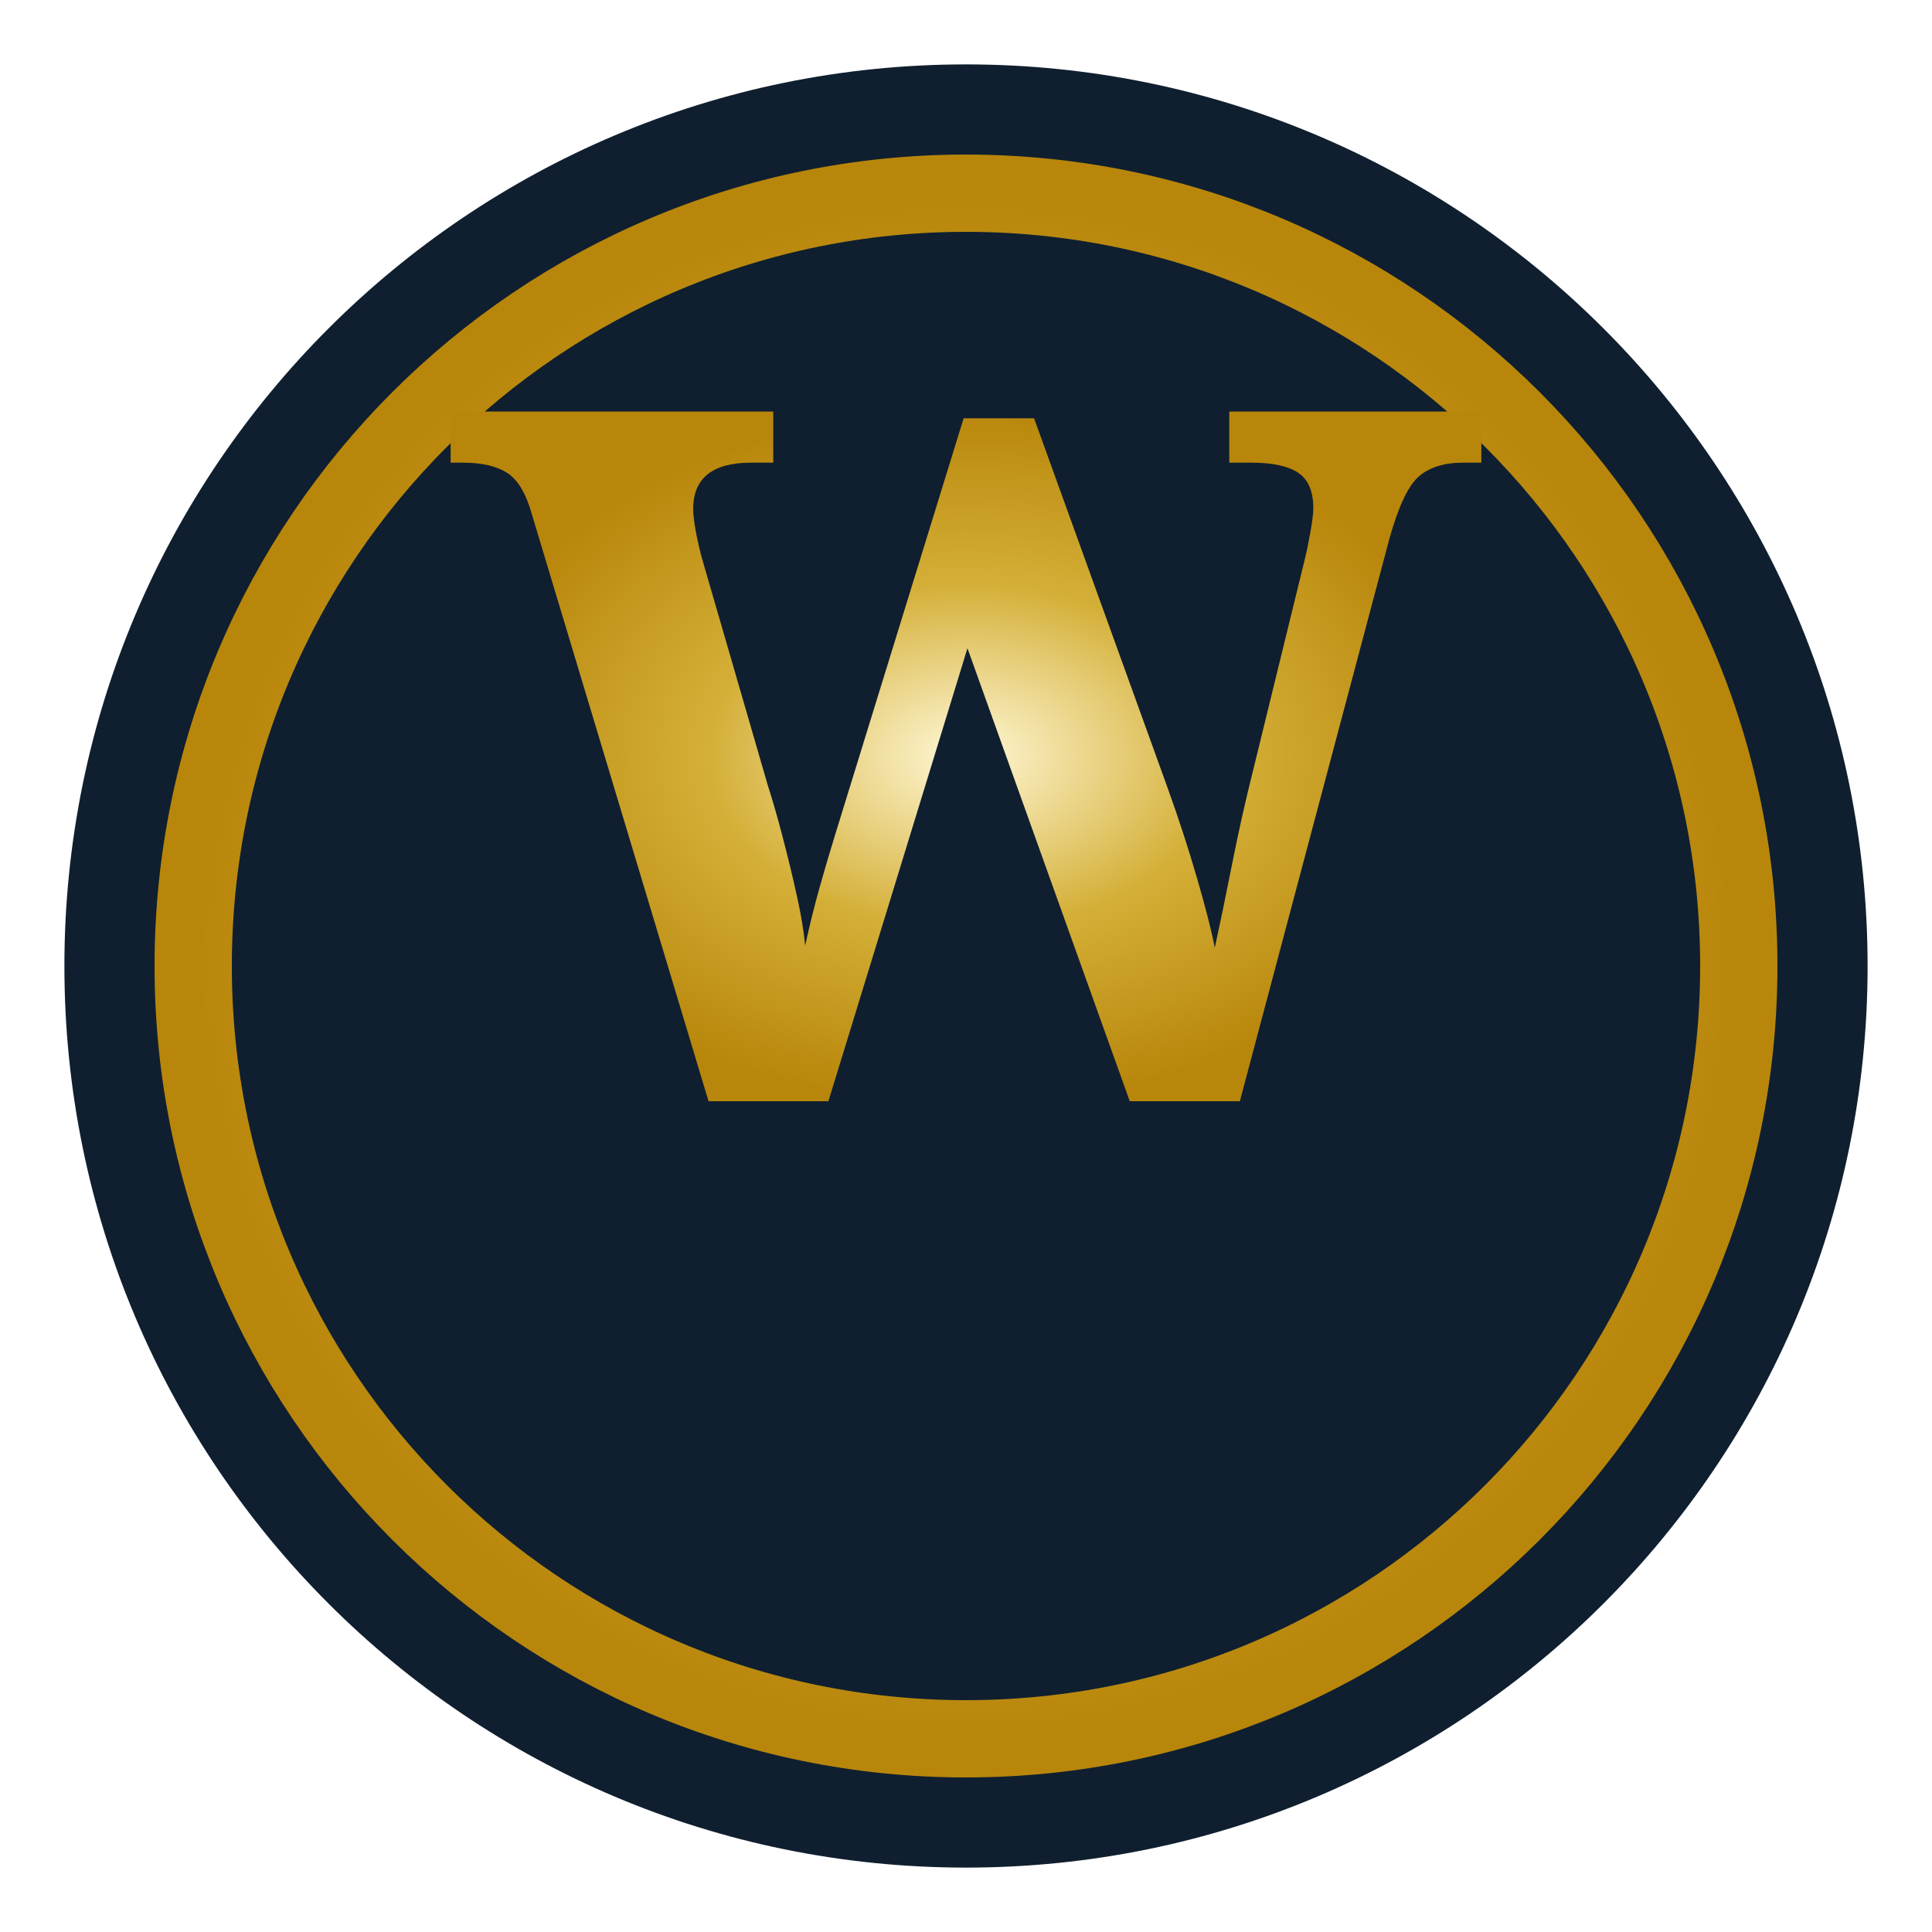
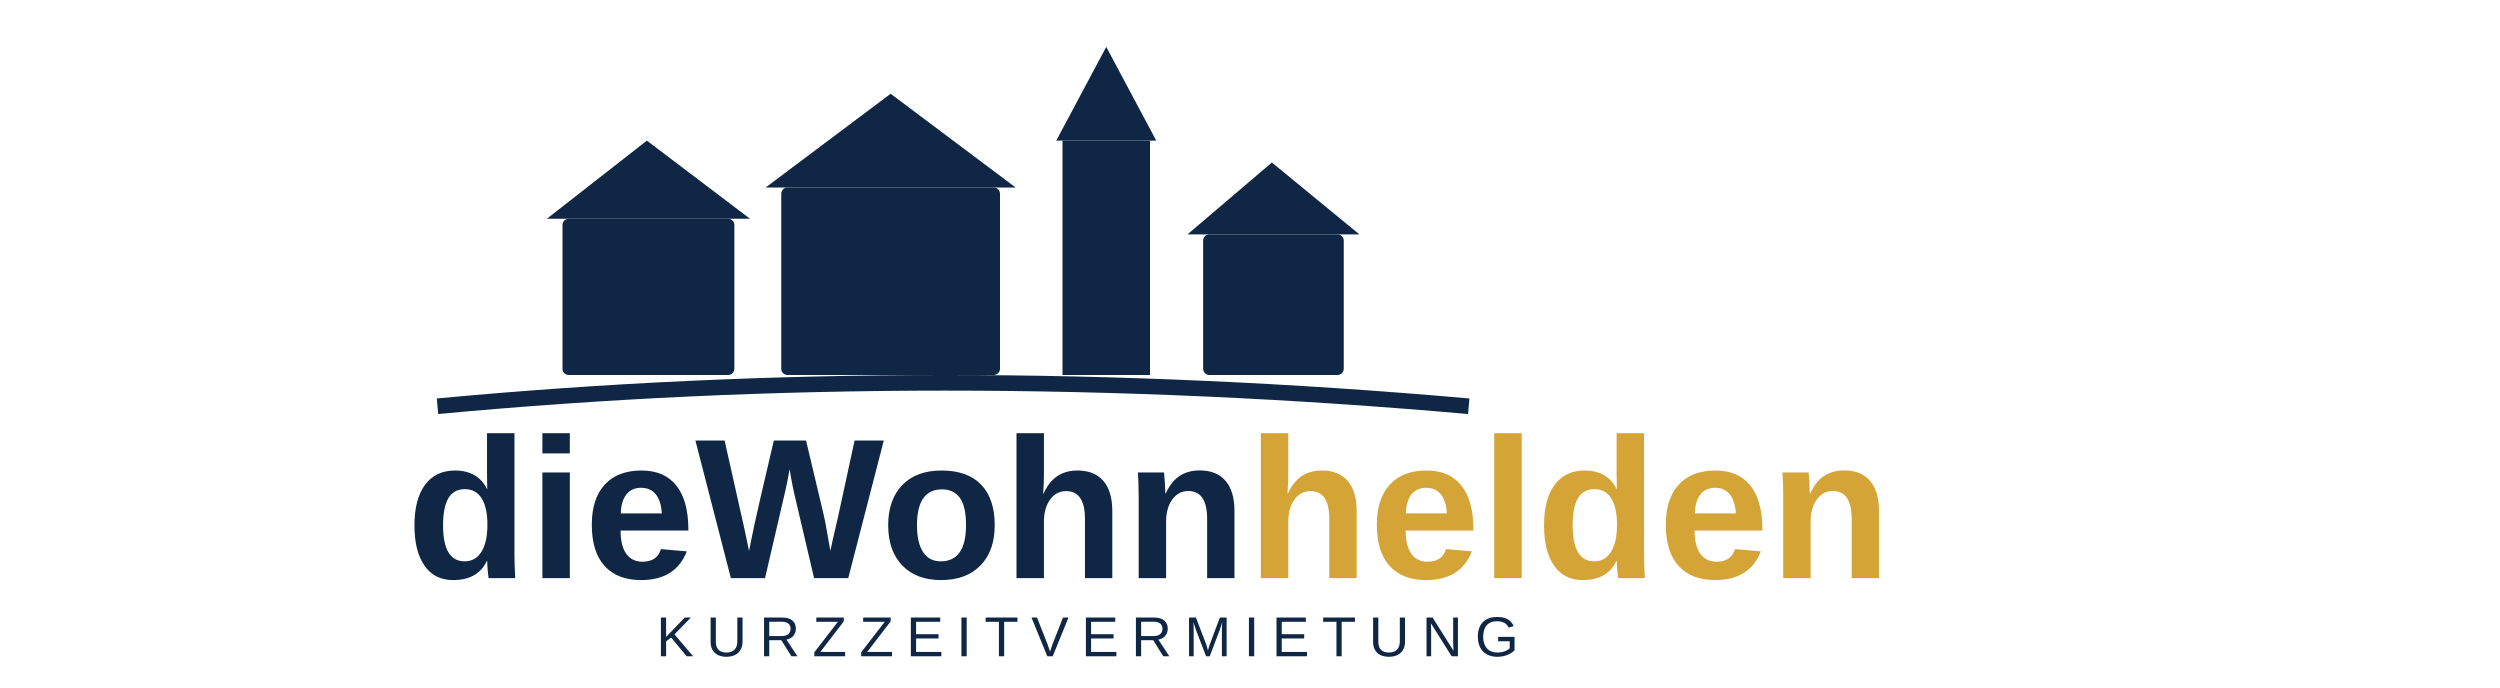
- <svg xmlns="http://www.w3.org/2000/svg" width="300" height="300" viewBox="0 0 300 300">
-   <defs>
-     <radialGradient id="goldGradient" cx="50%" cy="50%" r="50%">
-       <stop offset="0%" stop-color="#fff8d6" />
-       <stop offset="50%" stop-color="#d4af37" />
-       <stop offset="100%" stop-color="#b8860b" />
-     </radialGradient>
-   </defs>
-   <circle cx="150" cy="150" r="140" fill="#0f1f2f" />
-   <circle cx="150" cy="150" r="120" fill="none" stroke="url(#goldGradient)" stroke-width="12" />
-   <text x="50%" y="57%" text-anchor="middle" font-size="150" font-family="Georgia, serif" fill="url(#goldGradient)" font-weight="bold">
-     W
+ <svg xmlns="http://www.w3.org/2000/svg" width="800" height="220" viewBox="0 0 800 220">
+   <style>
+     .primary { fill: #0F2744; }
+     .accent { fill: #D4A437; }
+     .text { font-family: Arial, Helvetica, sans-serif; font-weight: 700; }
+     .subtext { font-family: Arial, Helvetica, sans-serif; font-weight: 300; letter-spacing: 4px; }
+   </style>
+   <g class="primary">
+     <rect x="180" y="70" width="55" height="50" rx="2" />
+     <polygon points="175,70 207,45 240,70" />
+     <rect x="250" y="60" width="70" height="60" rx="2" />
+     <polygon points="245,60 285,30 325,60" />
+     <rect x="340" y="45" width="28" height="75" />
+     <polygon points="354,15 338,45 370,45" />
+     <rect x="385" y="75" width="45" height="45" rx="2" />
+     <polygon points="380,75 407,52 435,75" />
+   </g>
+   <path d="M140 130 Q300 115 470 130" stroke="#0F2744" stroke-width="5" fill="none" />
+   <text x="130" y="185" class="text primary" font-size="64">
+     dieWohn<tspan class="accent">helden</tspan>
+   </text>
+   <text x="210" y="210" class="subtext primary" font-size="18">
+     KURZZEITVERMIETUNG
  </text>
</svg>
